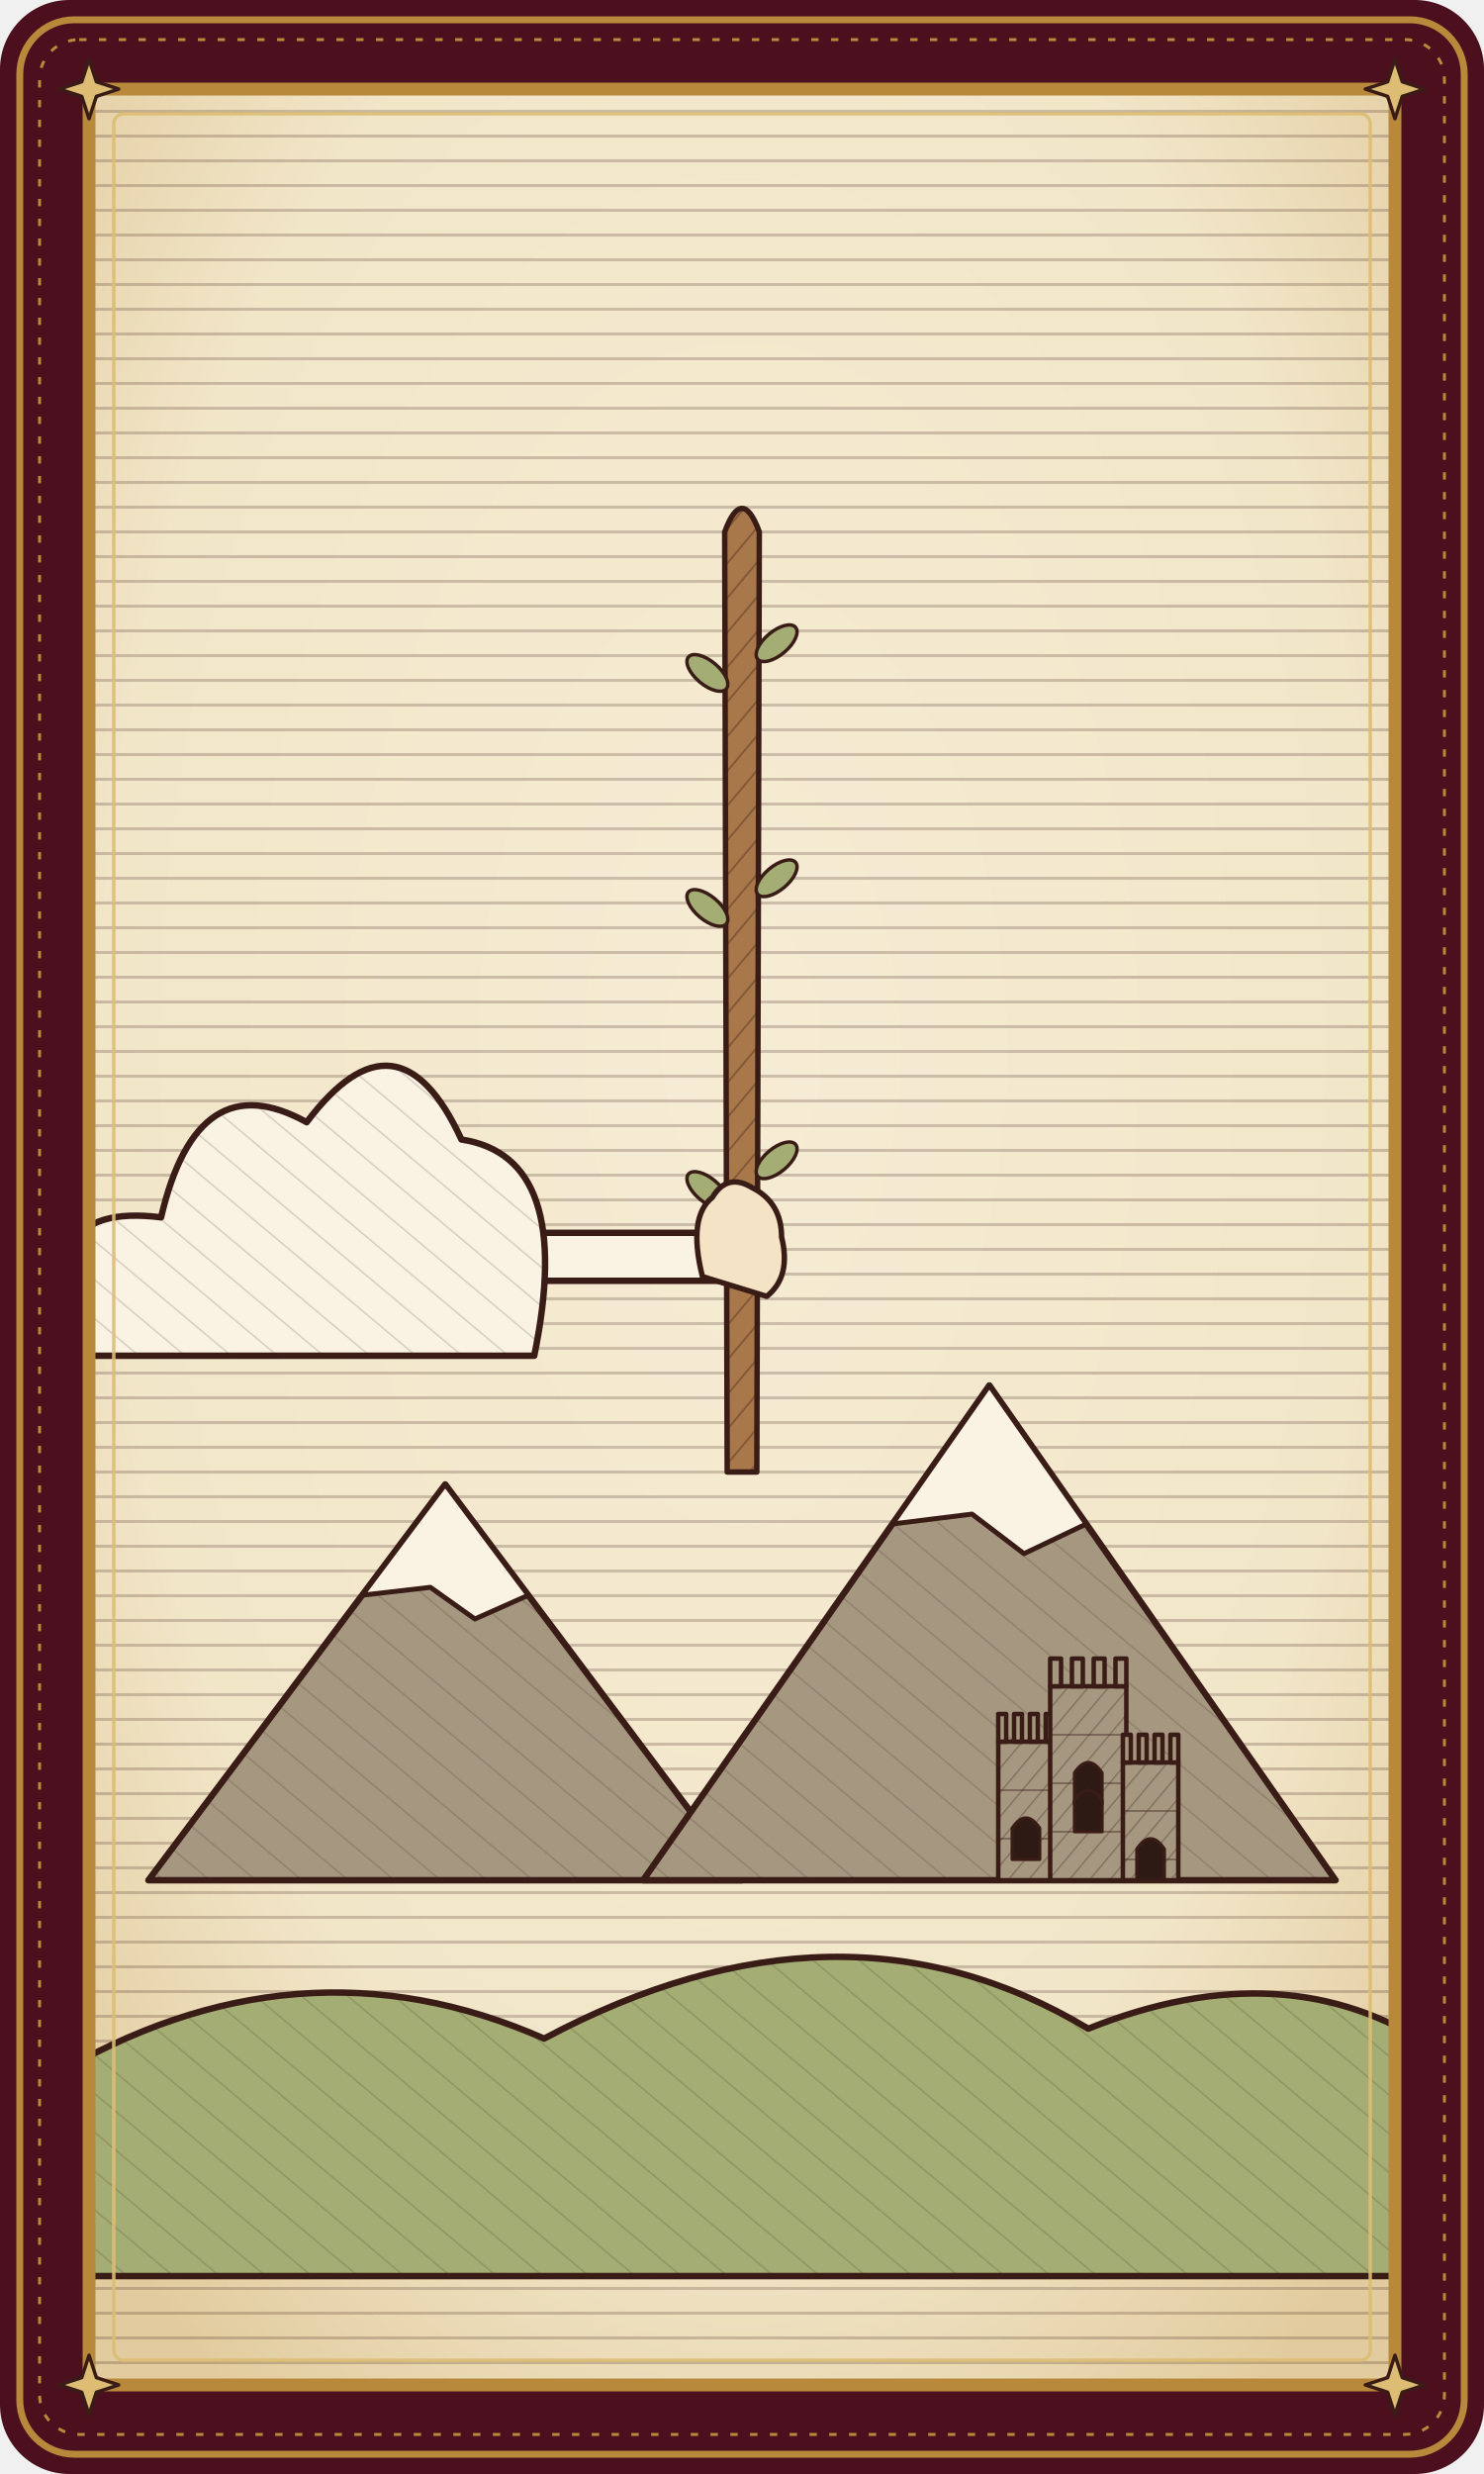
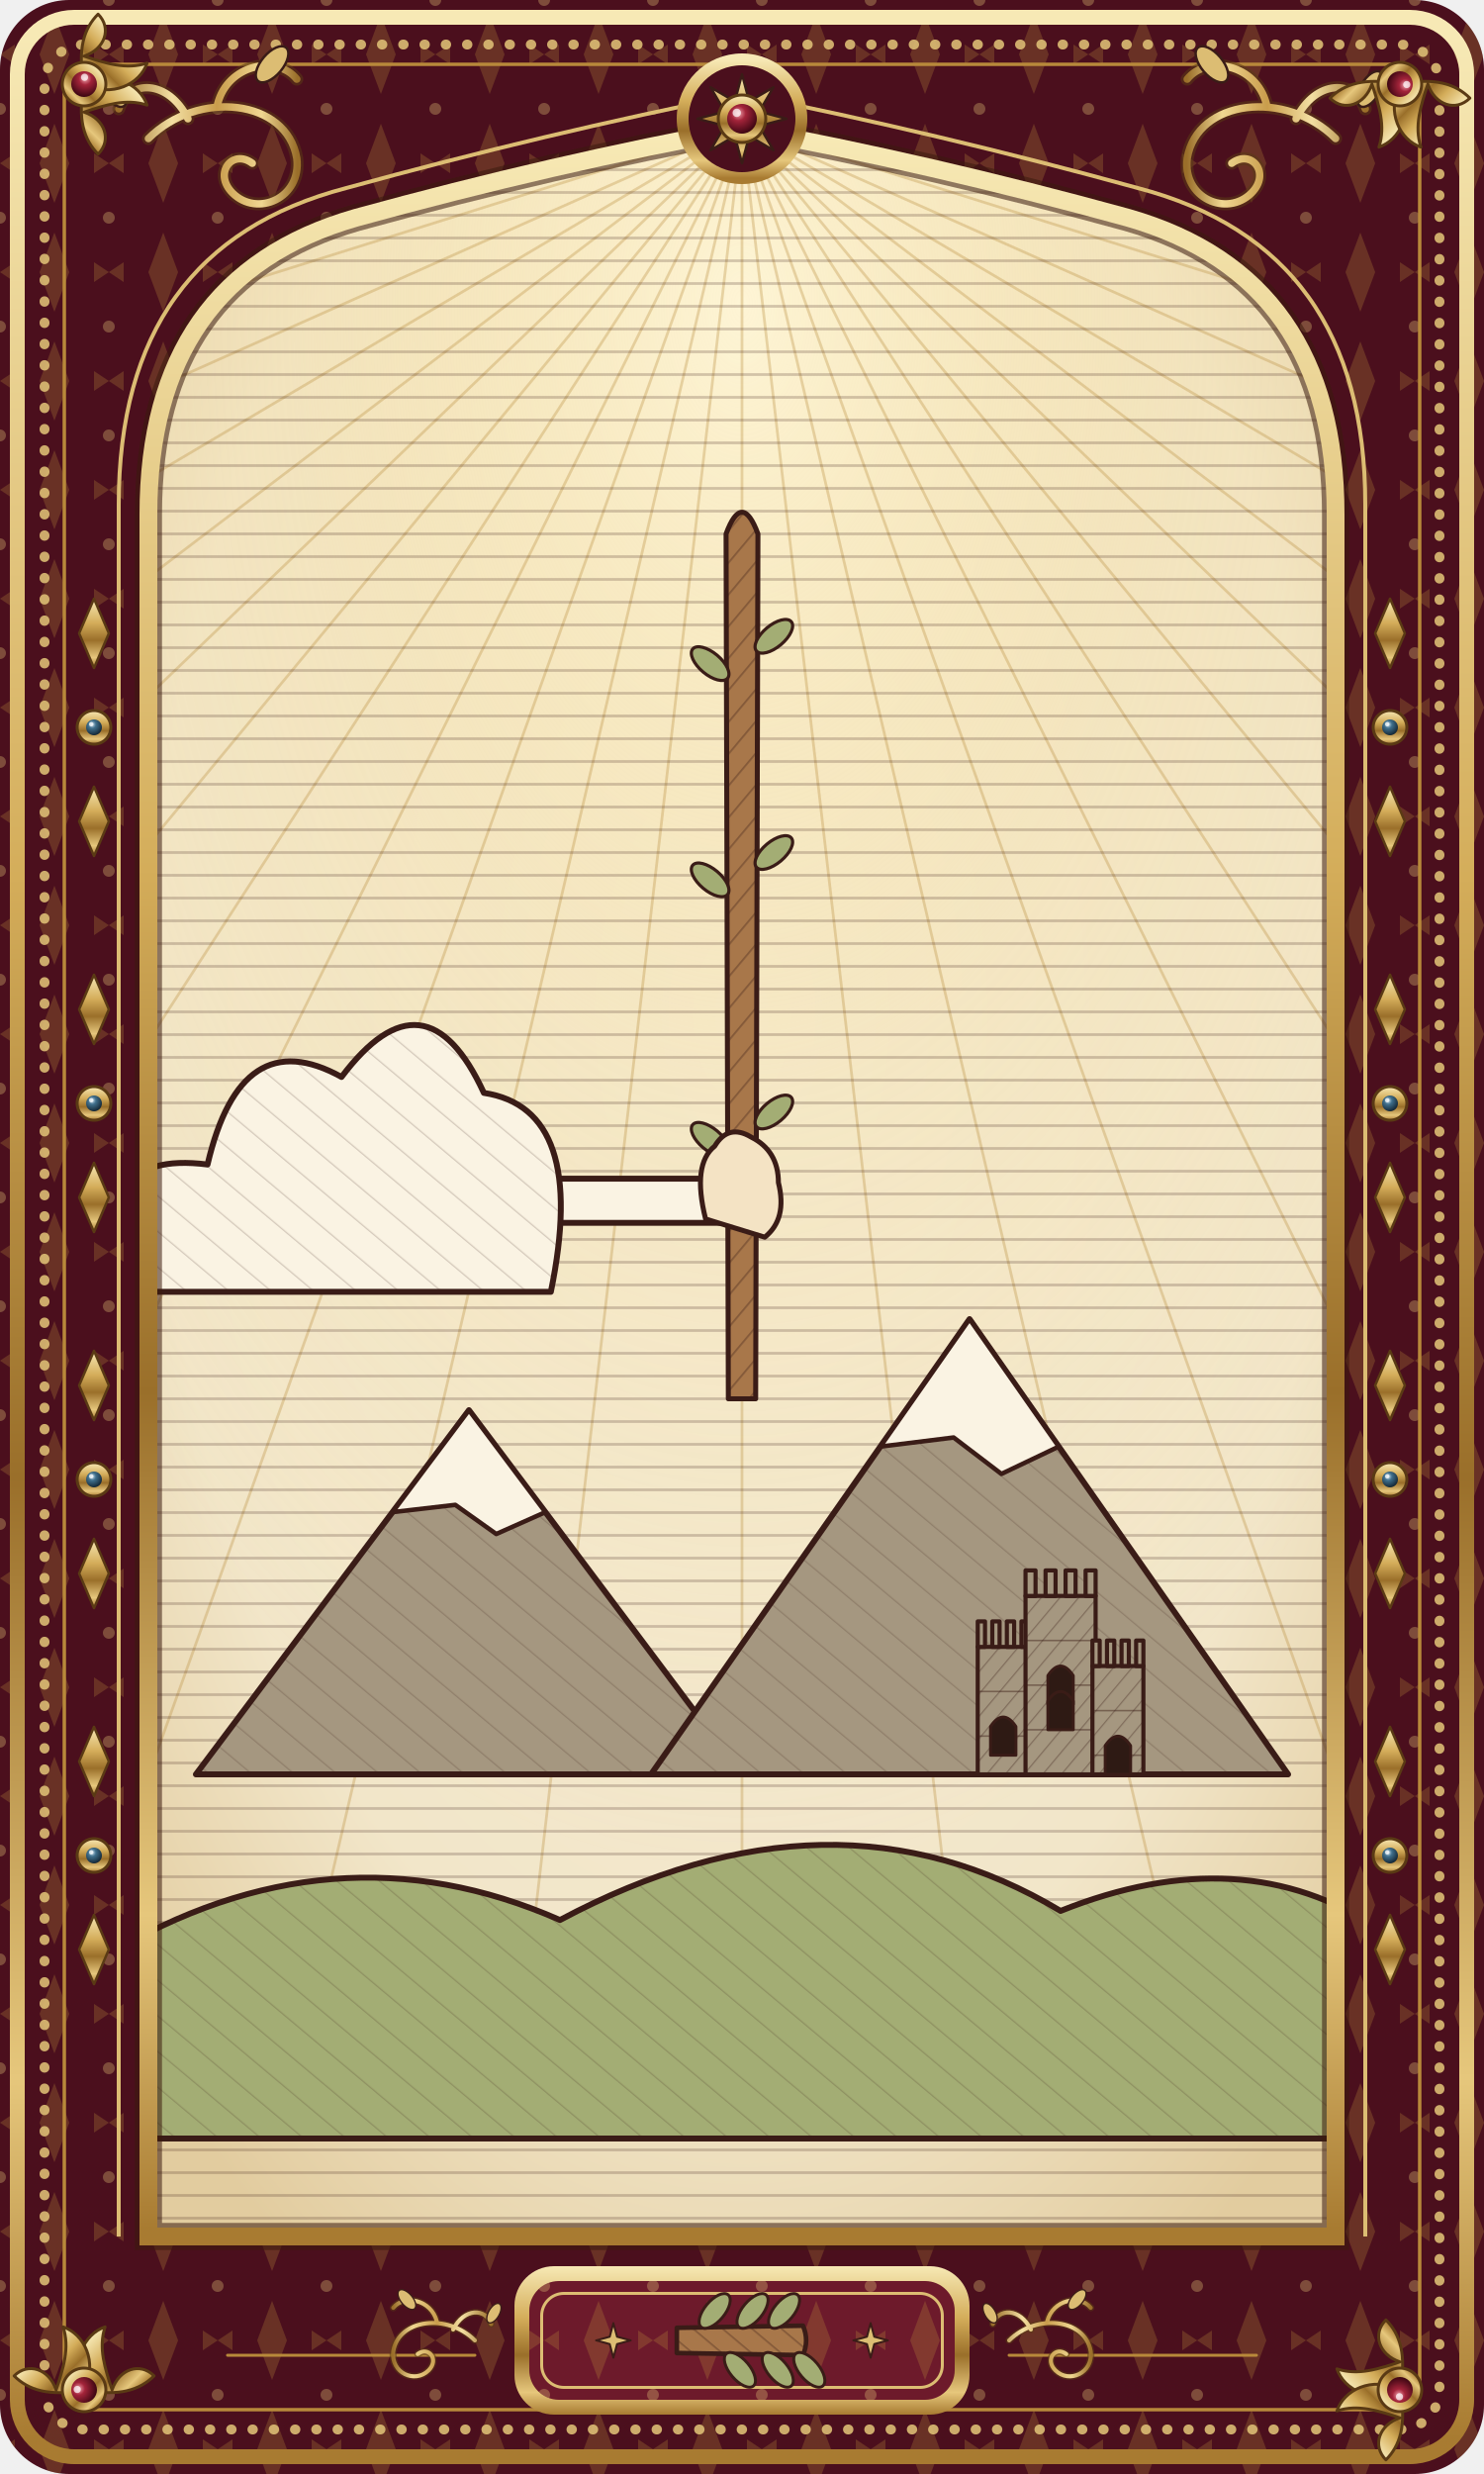
<svg xmlns="http://www.w3.org/2000/svg" width="300" height="500" viewBox="0 0 300 500">
  <defs>
    <pattern id="h" width="4.5" height="4.5" patternUnits="userSpaceOnUse" patternTransform="rotate(40)">
      <line x1="0" y1="0" x2="0" y2="4.5" stroke="#3a1c17" stroke-width="0.8" opacity="0.32" />
    </pattern>
    <pattern id="hx" width="4" height="4" patternUnits="userSpaceOnUse" patternTransform="rotate(35)">
      <path d="M0,0V4M0,0H4" stroke="#3a1c17" stroke-width="0.8" opacity="0.4" />
    </pattern>
    <pattern id="hz" width="8" height="5" patternUnits="userSpaceOnUse">
      <line x1="0" y1="2.5" x2="8" y2="2.5" stroke="#3a1c17" stroke-width="0.6" opacity="0.22" />
    </pattern>
    <pattern id="hl" width="6" height="6" patternUnits="userSpaceOnUse" patternTransform="rotate(-50)">
      <line x1="0" y1="0" x2="0" y2="6" stroke="#3a1c17" stroke-width="0.6" opacity="0.18" />
    </pattern>
    <pattern id="dots" width="7" height="7" patternUnits="userSpaceOnUse">
      <circle cx="2" cy="2" r="0.7" fill="#3a1c17" opacity="0.35" />
      <circle cx="5.5" cy="5" r="0.5" fill="#3a1c17" opacity="0.3" />
    </pattern>
    <pattern id="wv" width="24" height="9" patternUnits="userSpaceOnUse">
      <path d="M0,5 Q6,1 12,5 T24,5" fill="none" stroke="#3a1c17" stroke-width="0.7" opacity="0.4" />
    </pattern>
    <radialGradient id="pg" cx="50%" cy="42%" r="70%">
      <stop offset="0" stop-color="#f6ecd4" />
      <stop offset="0.7" stop-color="#f2e6c9" />
      <stop offset="1" stop-color="#e2cc9f" />
    </radialGradient>
    <radialGradient id="ng" cx="50%" cy="30%" r="80%">
      <stop offset="0" stop-color="#4a3a52" />
      <stop offset="1" stop-color="#2b2238" />
    </radialGradient>
    <linearGradient id="gold" x1="0" y1="0" x2="1" y2="1">
      <stop offset="0" stop-color="#dcbd73" />
      <stop offset="0.5" stop-color="#b8893a" />
      <stop offset="1" stop-color="#8e6626" />
    </linearGradient>
+     <linearGradient id="gv" x1="0" y1="0" x2="0" y2="1">
+       <stop offset="0" stop-color="#f7e9b5" />
+       <stop offset="0.35" stop-color="#d4ad5a" />
+       <stop offset="0.6" stop-color="#9a6f2a" />
+       <stop offset="0.85" stop-color="#e6c77c" />
+       <stop offset="1" stop-color="#a87b31" />
+     </linearGradient>
+     <linearGradient id="gh" x1="0" y1="0" x2="1" y2="0">
+       <stop offset="0" stop-color="#9a6f2a" />
+       <stop offset="0.3" stop-color="#f3dfa2" />
+       <stop offset="0.55" stop-color="#c99d4c" />
+       <stop offset="0.8" stop-color="#f0d791" />
+       <stop offset="1" stop-color="#9a6f2a" />
+     </linearGradient>
+     <radialGradient id="gem" cx="38%" cy="32%" r="70%">
+       <stop offset="0" stop-color="#f2a3ad" />
+       <stop offset="0.35" stop-color="#a3243a" />
+       <stop offset="1" stop-color="#3d0612" />
+     </radialGradient>
+     <radialGradient id="gemb" cx="38%" cy="32%" r="70%">
+       <stop offset="0" stop-color="#cfe2ee" />
+       <stop offset="0.35" stop-color="#3f6f8c" />
+       <stop offset="1" stop-color="#132634" />
+     </radialGradient>
+     <radialGradient id="halo" cx="50%" cy="8%" r="75%">
+       <stop offset="0" stop-color="#fff6d6" stop-opacity="0.9" />
+       <stop offset="0.5" stop-color="#f4dc9a" stop-opacity="0.25" />
+       <stop offset="1" stop-color="#f4dc9a" stop-opacity="0" />
+     </radialGradient>
+     <pattern id="damask" width="22" height="22" patternUnits="userSpaceOnUse">
+       <path d="M11,3 l3,8 l-3,8 l-3,-8Z M0,11 l3,-2 l0,4Z M22,11 l-3,-2 l0,4Z" fill="#b8893a" opacity="0.28" />
+       <circle cx="0" cy="0" r="1.2" fill="#dcbd73" opacity="0.35" />
+       <circle cx="22" cy="22" r="1.2" fill="#dcbd73" opacity="0.35" />
+       <circle cx="22" cy="0" r="1.2" fill="#dcbd73" opacity="0.35" />
+       <circle cx="0" cy="22" r="1.2" fill="#dcbd73" opacity="0.35" />
+     </pattern>
    <clipPath id="panel">
-       <rect x="18" y="18" width="264" height="464" rx="3" />
+       <path d="M30,452 V104 Q30,56 72,44 Q112,33 150,26 Q188,33 228,44 Q270,56 270,104 V452Z" />
    </clipPath>
  </defs>
  <rect x="0" y="0" width="300" height="500" rx="14" fill="#4b0f1d" />
-   <rect x="4" y="4" width="292" height="492" rx="11" fill="none" stroke="#b8893a" stroke-width="1.4" />
-   <rect x="8" y="8" width="284" height="484" rx="8" fill="none" stroke="#b8893a" stroke-width="0.6" stroke-dasharray="1.5 2.5" />
+   <rect x="0" y="0" width="300" height="500" rx="14" fill="url(#damask)" />
+   <rect x="3.5" y="3.5" width="293" height="493" rx="11.5" fill="none" stroke="url(#gv)" stroke-width="3" />
+   <rect x="9" y="9" width="282" height="482" rx="8" fill="none" stroke="#dcbd73" stroke-width="2" stroke-linecap="round" stroke-dasharray="0.1 4.2" opacity="0.9" />
+   <rect x="13" y="13" width="274" height="474" rx="6" fill="none" stroke="#b8893a" stroke-width="0.7" />
+   <path d="M30,452 V104 Q30,56 72,44 Q112,33 150,26 Q188,33 228,44 Q270,56 270,104 V452Z" fill="#f2e6c9" />
  <g clip-path="url(#panel)">
-     <rect x="18" y="18" width="264" height="464" fill="url(#pg)" />
-     <rect x="18" y="18" width="264" height="464" fill="url(#hz)" />
-     <path d="M30,380 L90,300 L150,380Z" fill="#a59780" stroke="#3a1c17" stroke-width="1.3" stroke-linejoin="round" stroke-linecap="round" />
-     <path d="M30,380 L90,300 L150,380Z" fill="url(#hl)" stroke="none" />
-     <path d="M73.2,322.4 L90,300 L106.8,322.4 L96,327.2 L87,320.8Z" fill="#faf3e3" stroke="#3a1c17" stroke-width="1" stroke-linejoin="round" stroke-linecap="round" />
-     <path d="M130,380 L200,280 L270,380Z" fill="#a59780" stroke="#3a1c17" stroke-width="1.3" stroke-linejoin="round" stroke-linecap="round" />
-     <path d="M130,380 L200,280 L270,380Z" fill="url(#hl)" stroke="none" />
-     <path d="M180.4,308 L200,280 L219.6,308 L207,314 L196.5,306Z" fill="#faf3e3" stroke="#3a1c17" stroke-width="1" stroke-linejoin="round" stroke-linecap="round" />
-     <g transform="translate(220 380) scale(0.7 0.7)">
-       <path d="M-26,-40h16v40h-16Z" fill="#a59780" stroke="#3a1c17" stroke-width="1.3" stroke-linejoin="round" stroke-linecap="round" />
-       <path d="M-26,-40h16v40h-16Z" fill="url(#h)" stroke="none" />
-       <path d="M-26,-40 H-10" fill="none" stroke="#3a1c17" stroke-width="0.5" stroke-linecap="round" stroke-linejoin="round" opacity="0.45" />
-       <path d="M-26,-26 H-10" fill="none" stroke="#3a1c17" stroke-width="0.5" stroke-linecap="round" stroke-linejoin="round" opacity="0.45" />
-       <path d="M-26,-12 H-10" fill="none" stroke="#3a1c17" stroke-width="0.5" stroke-linecap="round" stroke-linejoin="round" opacity="0.45" />
-       <path d="M-26,-48h2.286v8h-2.286Z" fill="#a59780" stroke="#3a1c17" stroke-width="1.3" stroke-linejoin="round" stroke-linecap="round" />
-       <path d="M-21.429,-48h2.286v8h-2.286Z" fill="#a59780" stroke="#3a1c17" stroke-width="1.3" stroke-linejoin="round" stroke-linecap="round" />
-       <path d="M-16.857,-48h2.286v8h-2.286Z" fill="#a59780" stroke="#3a1c17" stroke-width="1.3" stroke-linejoin="round" stroke-linecap="round" />
-       <path d="M-12.286,-48h2.286v8h-2.286Z" fill="#a59780" stroke="#3a1c17" stroke-width="1.3" stroke-linejoin="round" stroke-linecap="round" />
-       <path d="M-22,-6 V-15 Q-18,-21 -14,-15 V-6Z" fill="#2e1a14" stroke="#3a1c17" stroke-width="0.9" stroke-linejoin="round" stroke-linecap="round" />
-       <path d="M-11,-56h22v56h-22Z" fill="#a59780" stroke="#3a1c17" stroke-width="1.3" stroke-linejoin="round" stroke-linecap="round" />
-       <path d="M-11,-56h22v56h-22Z" fill="url(#h)" stroke="none" />
-       <path d="M-11,-56 H11" fill="none" stroke="#3a1c17" stroke-width="0.5" stroke-linecap="round" stroke-linejoin="round" opacity="0.45" />
-       <path d="M-11,-42 H11" fill="none" stroke="#3a1c17" stroke-width="0.5" stroke-linecap="round" stroke-linejoin="round" opacity="0.45" />
-       <path d="M-11,-28 H11" fill="none" stroke="#3a1c17" stroke-width="0.5" stroke-linecap="round" stroke-linejoin="round" opacity="0.45" />
-       <path d="M-11,-14 H11" fill="none" stroke="#3a1c17" stroke-width="0.5" stroke-linecap="round" stroke-linejoin="round" opacity="0.45" />
-       <path d="M-11,-64h3.143v8h-3.143Z" fill="#a59780" stroke="#3a1c17" stroke-width="1.3" stroke-linejoin="round" stroke-linecap="round" />
-       <path d="M-4.714,-64h3.143v8h-3.143Z" fill="#a59780" stroke="#3a1c17" stroke-width="1.3" stroke-linejoin="round" stroke-linecap="round" />
-       <path d="M1.571,-64h3.143v8h-3.143Z" fill="#a59780" stroke="#3a1c17" stroke-width="1.3" stroke-linejoin="round" stroke-linecap="round" />
-       <path d="M7.857,-64h3.143v8h-3.143Z" fill="#a59780" stroke="#3a1c17" stroke-width="1.3" stroke-linejoin="round" stroke-linecap="round" />
-       <path d="M-4,-22 V-31 Q0,-37 4,-31 V-22Z" fill="#2e1a14" stroke="#3a1c17" stroke-width="0.9" stroke-linejoin="round" stroke-linecap="round" />
-       <path d="M-4,-14 V-23 Q0,-29 4,-23 V-14Z" fill="#2e1a14" stroke="#3a1c17" stroke-width="0.9" stroke-linejoin="round" stroke-linecap="round" />
-       <path d="M10,-34h16v34h-16Z" fill="#a59780" stroke="#3a1c17" stroke-width="1.3" stroke-linejoin="round" stroke-linecap="round" />
-       <path d="M10,-34h16v34h-16Z" fill="url(#h)" stroke="none" />
-       <path d="M10,-34 H26" fill="none" stroke="#3a1c17" stroke-width="0.5" stroke-linecap="round" stroke-linejoin="round" opacity="0.45" />
-       <path d="M10,-20 H26" fill="none" stroke="#3a1c17" stroke-width="0.5" stroke-linecap="round" stroke-linejoin="round" opacity="0.45" />
-       <path d="M10,-6 H26" fill="none" stroke="#3a1c17" stroke-width="0.5" stroke-linecap="round" stroke-linejoin="round" opacity="0.45" />
-       <path d="M10,-42h2.286v8h-2.286Z" fill="#a59780" stroke="#3a1c17" stroke-width="1.3" stroke-linejoin="round" stroke-linecap="round" />
-       <path d="M14.571,-42h2.286v8h-2.286Z" fill="#a59780" stroke="#3a1c17" stroke-width="1.3" stroke-linejoin="round" stroke-linecap="round" />
-       <path d="M19.143,-42h2.286v8h-2.286Z" fill="#a59780" stroke="#3a1c17" stroke-width="1.3" stroke-linejoin="round" stroke-linecap="round" />
-       <path d="M23.714,-42h2.286v8h-2.286Z" fill="#a59780" stroke="#3a1c17" stroke-width="1.3" stroke-linejoin="round" stroke-linecap="round" />
-       <path d="M14,0 V-9 Q18,-15 22,-9 V0Z" fill="#2e1a14" stroke="#3a1c17" stroke-width="0.9" stroke-linejoin="round" stroke-linecap="round" />
-     </g>
-     <path d="M10,420 Q60,390 110,412 Q170,380 220,410 Q260,394 290,414 V460 H10Z" fill="#a3ad74" stroke="#3a1c17" stroke-width="1.3" stroke-linejoin="round" stroke-linecap="round" />
-     <path d="M10,420 Q60,390 110,412 Q170,380 220,410 Q260,394 290,414 V460 H10Z" fill="url(#hl)" stroke="none" />
-     <g transform="translate(150 250)">
-       <path d="M-3,47.5 L-3.5,-142.5 Q0,-152 3.5,-142.5 L3,47.5Z" fill="#a8774a" stroke="#3a1c17" stroke-width="1.1" stroke-linejoin="round" stroke-linecap="round" />
-       <path d="M-3,47.5 L-3.5,-142.5 Q0,-152 3.5,-142.5 L3,47.5Z" fill="url(#h)" stroke="none" />
-       <ellipse cx="-7" cy="-114" rx="2.4" ry="5" fill="#a3ad74" stroke="#3a1c17" stroke-width="0.7" transform="rotate(-50 -7 -114)" />
-       <ellipse cx="7" cy="-120" rx="2.4" ry="5" fill="#a3ad74" stroke="#3a1c17" stroke-width="0.7" transform="rotate(50 7 -120)" />
-       <ellipse cx="-7" cy="-66.5" rx="2.4" ry="5" fill="#a3ad74" stroke="#3a1c17" stroke-width="0.7" transform="rotate(-50 -7 -66.5)" />
-       <ellipse cx="7" cy="-72.5" rx="2.4" ry="5" fill="#a3ad74" stroke="#3a1c17" stroke-width="0.7" transform="rotate(50 7 -72.5)" />
-       <ellipse cx="-7" cy="-9.5" rx="2.4" ry="5" fill="#a3ad74" stroke="#3a1c17" stroke-width="0.7" transform="rotate(-50 -7 -9.5)" />
-       <ellipse cx="7" cy="-15.5" rx="2.4" ry="5" fill="#a3ad74" stroke="#3a1c17" stroke-width="0.7" transform="rotate(50 7 -15.5)" />
-     </g>
-     <path d="M84,254 H148" fill="none" stroke="#3a1c17" stroke-width="11" stroke-linecap="round" stroke-linejoin="round" />
-     <path d="M84,254 H148" fill="none" stroke="#faf3e3" stroke-width="8.4" stroke-linecap="round" stroke-linejoin="round" />
-     <g transform="translate(150 252)">
-       <path d="M-8,6 q-3,-12 2,-16 q3,-5 8,-2 q6,3 6,10 q2,8 -3,12Z" fill="#f4e3c4" stroke="#3a1c17" stroke-width="1.1" stroke-linejoin="round" stroke-linecap="round" />
-     </g>
-     <path d="M16,274 q-11.04,-31.464 16.56,-27.968 q7.36,-31.464 29.44,-19.228 q18.4,-24.472 31.28,3.496 q23,3.496 14.72,43.7Z" fill="#faf3e3" stroke="#3a1c17" stroke-width="1.3" stroke-linejoin="round" stroke-linecap="round" />
-     <path d="M16,274 q-11.04,-31.464 16.56,-27.968 q7.36,-31.464 29.44,-19.228 q18.4,-24.472 31.28,3.496 q23,3.496 14.72,43.7Z" fill="url(#hl)" stroke="none" />
-   </g>
-   <rect x="18" y="18" width="264" height="464" rx="3" fill="none" stroke="#b8893a" stroke-width="2.6" />
-   <rect x="23" y="23" width="254" height="454" rx="2" fill="none" stroke="#dcbd73" stroke-width="0.7" opacity="0.9" />
-   <path d="M18,12L19.48,16.52L24,18L19.48,19.48L18,24L16.52,19.48L12,18L16.52,16.52Z" fill="#dcbd73" stroke="#3a1c17" stroke-width="0.7" stroke-linejoin="round" stroke-linecap="round" />
-   <path d="M282,12L283.48,16.52L288,18L283.48,19.48L282,24L280.52,19.48L276,18L280.52,16.52Z" fill="#dcbd73" stroke="#3a1c17" stroke-width="0.7" stroke-linejoin="round" stroke-linecap="round" />
-   <path d="M18,476L19.48,480.52L24,482L19.48,483.48L18,488L16.52,483.48L12,482L16.52,480.52Z" fill="#dcbd73" stroke="#3a1c17" stroke-width="0.7" stroke-linejoin="round" stroke-linecap="round" />
-   <path d="M282,476L283.48,480.52L288,482L283.48,483.48L282,488L280.52,483.48L276,482L280.52,480.52Z" fill="#dcbd73" stroke="#3a1c17" stroke-width="0.7" stroke-linejoin="round" stroke-linecap="round" />
+     <g transform="translate(12 9) scale(0.92)">
+       <rect x="18" y="18" width="264" height="464" fill="url(#pg)" />
+       <rect x="18" y="18" width="264" height="464" fill="url(#halo)" />
+       <path d="M150,18 L-262.56,96.7 M150,18 L-250.78,143.6 M150,18 L-233.69,188.83 M150,18 L-211.51,231.8 M150,18 L-184.54,271.93 M150,18 L-153.14,308.7 M150,18 L-117.72,341.62 M150,18 L-78.75,370.24 M150,18 L-36.75,394.2 M150,18 L7.73,413.17 M150,18 L54.09,426.9 M150,18 L101.73,435.22 M150,18 L150,438 M150,18 L198.27,435.22 M150,18 L245.91,426.9 M150,18 L292.27,413.17 M150,18 L336.75,394.2 M150,18 L378.75,370.24 M150,18 L417.72,341.62 M150,18 L453.14,308.7 M150,18 L484.54,271.93 M150,18 L511.51,231.8 M150,18 L533.69,188.83 M150,18 L550.78,143.6 M150,18 L562.56,96.7 " stroke="#b8893a" stroke-width="0.6" opacity="0.32" />
+       <rect x="18" y="18" width="264" height="464" fill="url(#hz)" />
+       <path d="M30,380 L90,300 L150,380Z" fill="#a59780" stroke="#3a1c17" stroke-width="1.3" stroke-linejoin="round" stroke-linecap="round" />
+       <path d="M30,380 L90,300 L150,380Z" fill="url(#hl)" stroke="none" />
+       <path d="M73.2,322.4 L90,300 L106.8,322.4 L96,327.2 L87,320.8Z" fill="#faf3e3" stroke="#3a1c17" stroke-width="1" stroke-linejoin="round" stroke-linecap="round" />
+       <path d="M130,380 L200,280 L270,380Z" fill="#a59780" stroke="#3a1c17" stroke-width="1.3" stroke-linejoin="round" stroke-linecap="round" />
+       <path d="M130,380 L200,280 L270,380Z" fill="url(#hl)" stroke="none" />
+       <path d="M180.4,308 L200,280 L219.6,308 L207,314 L196.5,306Z" fill="#faf3e3" stroke="#3a1c17" stroke-width="1" stroke-linejoin="round" stroke-linecap="round" />
+       <g transform="translate(220 380) scale(0.7 0.7)">
+         <path d="M-26,-40h16v40h-16Z" fill="#a59780" stroke="#3a1c17" stroke-width="1.3" stroke-linejoin="round" stroke-linecap="round" />
+         <path d="M-26,-40h16v40h-16Z" fill="url(#h)" stroke="none" />
+         <path d="M-26,-40 H-10" fill="none" stroke="#3a1c17" stroke-width="0.5" stroke-linecap="round" stroke-linejoin="round" opacity="0.45" />
+         <path d="M-26,-26 H-10" fill="none" stroke="#3a1c17" stroke-width="0.5" stroke-linecap="round" stroke-linejoin="round" opacity="0.45" />
+         <path d="M-26,-12 H-10" fill="none" stroke="#3a1c17" stroke-width="0.5" stroke-linecap="round" stroke-linejoin="round" opacity="0.45" />
+         <path d="M-26,-48h2.286v8h-2.286Z" fill="#a59780" stroke="#3a1c17" stroke-width="1.3" stroke-linejoin="round" stroke-linecap="round" />
+         <path d="M-21.429,-48h2.286v8h-2.286Z" fill="#a59780" stroke="#3a1c17" stroke-width="1.3" stroke-linejoin="round" stroke-linecap="round" />
+         <path d="M-16.857,-48h2.286v8h-2.286Z" fill="#a59780" stroke="#3a1c17" stroke-width="1.3" stroke-linejoin="round" stroke-linecap="round" />
+         <path d="M-12.286,-48h2.286v8h-2.286Z" fill="#a59780" stroke="#3a1c17" stroke-width="1.3" stroke-linejoin="round" stroke-linecap="round" />
+         <path d="M-22,-6 V-15 Q-18,-21 -14,-15 V-6Z" fill="#2e1a14" stroke="#3a1c17" stroke-width="0.9" stroke-linejoin="round" stroke-linecap="round" />
+         <path d="M-11,-56h22v56h-22Z" fill="#a59780" stroke="#3a1c17" stroke-width="1.3" stroke-linejoin="round" stroke-linecap="round" />
+         <path d="M-11,-56h22v56h-22Z" fill="url(#h)" stroke="none" />
+         <path d="M-11,-56 H11" fill="none" stroke="#3a1c17" stroke-width="0.5" stroke-linecap="round" stroke-linejoin="round" opacity="0.45" />
+         <path d="M-11,-42 H11" fill="none" stroke="#3a1c17" stroke-width="0.5" stroke-linecap="round" stroke-linejoin="round" opacity="0.45" />
+         <path d="M-11,-28 H11" fill="none" stroke="#3a1c17" stroke-width="0.5" stroke-linecap="round" stroke-linejoin="round" opacity="0.45" />
+         <path d="M-11,-14 H11" fill="none" stroke="#3a1c17" stroke-width="0.5" stroke-linecap="round" stroke-linejoin="round" opacity="0.45" />
+         <path d="M-11,-64h3.143v8h-3.143Z" fill="#a59780" stroke="#3a1c17" stroke-width="1.3" stroke-linejoin="round" stroke-linecap="round" />
+         <path d="M-4.714,-64h3.143v8h-3.143Z" fill="#a59780" stroke="#3a1c17" stroke-width="1.3" stroke-linejoin="round" stroke-linecap="round" />
+         <path d="M1.571,-64h3.143v8h-3.143Z" fill="#a59780" stroke="#3a1c17" stroke-width="1.3" stroke-linejoin="round" stroke-linecap="round" />
+         <path d="M7.857,-64h3.143v8h-3.143Z" fill="#a59780" stroke="#3a1c17" stroke-width="1.3" stroke-linejoin="round" stroke-linecap="round" />
+         <path d="M-4,-22 V-31 Q0,-37 4,-31 V-22Z" fill="#2e1a14" stroke="#3a1c17" stroke-width="0.9" stroke-linejoin="round" stroke-linecap="round" />
+         <path d="M-4,-14 V-23 Q0,-29 4,-23 V-14Z" fill="#2e1a14" stroke="#3a1c17" stroke-width="0.9" stroke-linejoin="round" stroke-linecap="round" />
+         <path d="M10,-34h16v34h-16Z" fill="#a59780" stroke="#3a1c17" stroke-width="1.3" stroke-linejoin="round" stroke-linecap="round" />
+         <path d="M10,-34h16v34h-16Z" fill="url(#h)" stroke="none" />
+         <path d="M10,-34 H26" fill="none" stroke="#3a1c17" stroke-width="0.5" stroke-linecap="round" stroke-linejoin="round" opacity="0.45" />
+         <path d="M10,-20 H26" fill="none" stroke="#3a1c17" stroke-width="0.5" stroke-linecap="round" stroke-linejoin="round" opacity="0.45" />
+         <path d="M10,-6 H26" fill="none" stroke="#3a1c17" stroke-width="0.5" stroke-linecap="round" stroke-linejoin="round" opacity="0.45" />
+         <path d="M10,-42h2.286v8h-2.286Z" fill="#a59780" stroke="#3a1c17" stroke-width="1.3" stroke-linejoin="round" stroke-linecap="round" />
+         <path d="M14.571,-42h2.286v8h-2.286Z" fill="#a59780" stroke="#3a1c17" stroke-width="1.3" stroke-linejoin="round" stroke-linecap="round" />
+         <path d="M19.143,-42h2.286v8h-2.286Z" fill="#a59780" stroke="#3a1c17" stroke-width="1.3" stroke-linejoin="round" stroke-linecap="round" />
+         <path d="M23.714,-42h2.286v8h-2.286Z" fill="#a59780" stroke="#3a1c17" stroke-width="1.3" stroke-linejoin="round" stroke-linecap="round" />
+         <path d="M14,0 V-9 Q18,-15 22,-9 V0Z" fill="#2e1a14" stroke="#3a1c17" stroke-width="0.9" stroke-linejoin="round" stroke-linecap="round" />
+       </g>
+       <path d="M10,420 Q60,390 110,412 Q170,380 220,410 Q260,394 290,414 V460 H10Z" fill="#a3ad74" stroke="#3a1c17" stroke-width="1.3" stroke-linejoin="round" stroke-linecap="round" />
+       <path d="M10,420 Q60,390 110,412 Q170,380 220,410 Q260,394 290,414 V460 H10Z" fill="url(#hl)" stroke="none" />
+       <g transform="translate(150 250)">
+         <path d="M-3,47.5 L-3.5,-142.5 Q0,-152 3.5,-142.5 L3,47.5Z" fill="#a8774a" stroke="#3a1c17" stroke-width="1.1" stroke-linejoin="round" stroke-linecap="round" />
+         <path d="M-3,47.5 L-3.5,-142.5 Q0,-152 3.5,-142.5 L3,47.5Z" fill="url(#h)" stroke="none" />
+         <ellipse cx="-7" cy="-114" rx="2.4" ry="5" fill="#a3ad74" stroke="#3a1c17" stroke-width="0.7" transform="rotate(-50 -7 -114)" />
+         <ellipse cx="7" cy="-120" rx="2.4" ry="5" fill="#a3ad74" stroke="#3a1c17" stroke-width="0.7" transform="rotate(50 7 -120)" />
+         <ellipse cx="-7" cy="-66.5" rx="2.4" ry="5" fill="#a3ad74" stroke="#3a1c17" stroke-width="0.7" transform="rotate(-50 -7 -66.5)" />
+         <ellipse cx="7" cy="-72.5" rx="2.4" ry="5" fill="#a3ad74" stroke="#3a1c17" stroke-width="0.7" transform="rotate(50 7 -72.5)" />
+         <ellipse cx="-7" cy="-9.5" rx="2.4" ry="5" fill="#a3ad74" stroke="#3a1c17" stroke-width="0.7" transform="rotate(-50 -7 -9.5)" />
+         <ellipse cx="7" cy="-15.5" rx="2.4" ry="5" fill="#a3ad74" stroke="#3a1c17" stroke-width="0.7" transform="rotate(50 7 -15.5)" />
+       </g>
+       <path d="M84,254 H148" fill="none" stroke="#3a1c17" stroke-width="11" stroke-linecap="round" stroke-linejoin="round" />
+       <path d="M84,254 H148" fill="none" stroke="#faf3e3" stroke-width="8.4" stroke-linecap="round" stroke-linejoin="round" />
+       <g transform="translate(150 252)">
+         <path d="M-8,6 q-3,-12 2,-16 q3,-5 8,-2 q6,3 6,10 q2,8 -3,12Z" fill="#f4e3c4" stroke="#3a1c17" stroke-width="1.1" stroke-linejoin="round" stroke-linecap="round" />
+       </g>
+       <path d="M16,274 q-11.04,-31.464 16.56,-27.968 q7.36,-31.464 29.44,-19.228 q18.4,-24.472 31.28,3.496 q23,3.496 14.72,43.7Z" fill="#faf3e3" stroke="#3a1c17" stroke-width="1.3" stroke-linejoin="round" stroke-linecap="round" />
+       <path d="M16,274 q-11.04,-31.464 16.56,-27.968 q7.36,-31.464 29.44,-19.228 q18.4,-24.472 31.28,3.496 q23,3.496 14.72,43.7Z" fill="url(#hl)" stroke="none" />
+     </g>
+   </g>
+   <path d="M30,452 V104 Q30,56 72,44 Q112,33 150,26 Q188,33 228,44 Q270,56 270,104 V452Z" fill="none" stroke="#3a1a0c" stroke-width="5.5" opacity="0.55" />
+   <path d="M30,452 V104 Q30,56 72,44 Q112,33 150,26 Q188,33 228,44 Q270,56 270,104 V452Z" fill="none" stroke="url(#gv)" stroke-width="3.6" />
+   <path d="M24,452 V102 Q24,50 70,38 Q110,27 150,19 Q190,27 230,38 Q276,50 276,102 V452" fill="none" stroke="#dcbd73" stroke-width="0.8" />
+   <g transform="translate(30 28)">
+     <g transform="">
+       <path d="M0,0 C10,-10 28,-8 30,4 C31,12 22,16 17,11 C13,7 17,2 21,5 M8,-4 C4,-12 -4,-12 -6,-6 M14,-7 C16,-15 26,-17 30,-12" fill="none" stroke="#5a3a14" stroke-width="2.6" stroke-linecap="round" stroke-linejoin="round" opacity="0.55" />
+       <path d="M0,0 C10,-10 28,-8 30,4 C31,12 22,16 17,11 C13,7 17,2 21,5 M8,-4 C4,-12 -4,-12 -6,-6 M14,-7 C16,-15 26,-17 30,-12" fill="none" stroke="url(#gh)" stroke-width="1.5" stroke-linecap="round" stroke-linejoin="round" />
+       <ellipse cx="25" cy="-15" rx="2.2" ry="4.4" fill="#dcbd73" stroke="#3a1c17" stroke-width="0.5" transform="rotate(40 25 -15)" />
+       <ellipse cx="-7" cy="-10" rx="2" ry="4" fill="#dcbd73" stroke="#3a1c17" stroke-width="0.5" transform="rotate(-30 -7 -10)" />
+     </g>
+   </g>
+   <g transform="translate(270 28)">
+     <g transform="scale(-1 1)">
+       <path d="M0,0 C10,-10 28,-8 30,4 C31,12 22,16 17,11 C13,7 17,2 21,5 M8,-4 C4,-12 -4,-12 -6,-6 M14,-7 C16,-15 26,-17 30,-12" fill="none" stroke="#5a3a14" stroke-width="2.6" stroke-linecap="round" stroke-linejoin="round" opacity="0.55" />
+       <path d="M0,0 C10,-10 28,-8 30,4 C31,12 22,16 17,11 C13,7 17,2 21,5 M8,-4 C4,-12 -4,-12 -6,-6 M14,-7 C16,-15 26,-17 30,-12" fill="none" stroke="url(#gh)" stroke-width="1.5" stroke-linecap="round" stroke-linejoin="round" />
+       <ellipse cx="25" cy="-15" rx="2.2" ry="4.4" fill="#dcbd73" stroke="#3a1c17" stroke-width="0.5" transform="rotate(40 25 -15)" />
+       <ellipse cx="-7" cy="-10" rx="2" ry="4" fill="#dcbd73" stroke="#3a1c17" stroke-width="0.5" transform="rotate(-30 -7 -10)" />
+     </g>
+   </g>
+   <path d="M19,121 L22,128 L19,135 L16,128Z" fill="url(#gv)" stroke="#5a3a14" stroke-width="0.5" stroke-linejoin="round" stroke-linecap="round" />
+   <path d="M281,121 L284,128 L281,135 L278,128Z" fill="url(#gv)" stroke="#5a3a14" stroke-width="0.5" stroke-linejoin="round" stroke-linecap="round" />
+   <circle cx="19" cy="147" r="3.4" fill="url(#gv)" stroke="#5a3a14" stroke-width="0.6" />
+   <circle cx="19" cy="147" r="1.6" fill="url(#gemb)" />
+   <circle cx="18.44" cy="146.36" r="0.448" fill="#fff" opacity="0.7" />
+   <circle cx="281" cy="147" r="3.4" fill="url(#gv)" stroke="#5a3a14" stroke-width="0.6" />
+   <circle cx="281" cy="147" r="1.6" fill="url(#gemb)" />
+   <circle cx="280.44" cy="146.36" r="0.448" fill="#fff" opacity="0.7" />
+   <path d="M19,159 L22,166 L19,173 L16,166Z" fill="url(#gv)" stroke="#5a3a14" stroke-width="0.5" stroke-linejoin="round" stroke-linecap="round" />
+   <path d="M281,159 L284,166 L281,173 L278,166Z" fill="url(#gv)" stroke="#5a3a14" stroke-width="0.5" stroke-linejoin="round" stroke-linecap="round" />
+   <path d="M19,197 L22,204 L19,211 L16,204Z" fill="url(#gv)" stroke="#5a3a14" stroke-width="0.5" stroke-linejoin="round" stroke-linecap="round" />
+   <path d="M281,197 L284,204 L281,211 L278,204Z" fill="url(#gv)" stroke="#5a3a14" stroke-width="0.5" stroke-linejoin="round" stroke-linecap="round" />
+   <circle cx="19" cy="223" r="3.4" fill="url(#gv)" stroke="#5a3a14" stroke-width="0.6" />
+   <circle cx="19" cy="223" r="1.6" fill="url(#gemb)" />
+   <circle cx="18.44" cy="222.36" r="0.448" fill="#fff" opacity="0.7" />
+   <circle cx="281" cy="223" r="3.4" fill="url(#gv)" stroke="#5a3a14" stroke-width="0.6" />
+   <circle cx="281" cy="223" r="1.6" fill="url(#gemb)" />
+   <circle cx="280.44" cy="222.36" r="0.448" fill="#fff" opacity="0.7" />
+   <path d="M19,235 L22,242 L19,249 L16,242Z" fill="url(#gv)" stroke="#5a3a14" stroke-width="0.5" stroke-linejoin="round" stroke-linecap="round" />
+   <path d="M281,235 L284,242 L281,249 L278,242Z" fill="url(#gv)" stroke="#5a3a14" stroke-width="0.5" stroke-linejoin="round" stroke-linecap="round" />
+   <path d="M19,273 L22,280 L19,287 L16,280Z" fill="url(#gv)" stroke="#5a3a14" stroke-width="0.5" stroke-linejoin="round" stroke-linecap="round" />
+   <path d="M281,273 L284,280 L281,287 L278,280Z" fill="url(#gv)" stroke="#5a3a14" stroke-width="0.5" stroke-linejoin="round" stroke-linecap="round" />
+   <circle cx="19" cy="299" r="3.4" fill="url(#gv)" stroke="#5a3a14" stroke-width="0.6" />
+   <circle cx="19" cy="299" r="1.6" fill="url(#gemb)" />
+   <circle cx="18.44" cy="298.36" r="0.448" fill="#fff" opacity="0.7" />
+   <circle cx="281" cy="299" r="3.4" fill="url(#gv)" stroke="#5a3a14" stroke-width="0.6" />
+   <circle cx="281" cy="299" r="1.6" fill="url(#gemb)" />
+   <circle cx="280.44" cy="298.36" r="0.448" fill="#fff" opacity="0.7" />
+   <path d="M19,311 L22,318 L19,325 L16,318Z" fill="url(#gv)" stroke="#5a3a14" stroke-width="0.5" stroke-linejoin="round" stroke-linecap="round" />
+   <path d="M281,311 L284,318 L281,325 L278,318Z" fill="url(#gv)" stroke="#5a3a14" stroke-width="0.5" stroke-linejoin="round" stroke-linecap="round" />
+   <path d="M19,349 L22,356 L19,363 L16,356Z" fill="url(#gv)" stroke="#5a3a14" stroke-width="0.5" stroke-linejoin="round" stroke-linecap="round" />
+   <path d="M281,349 L284,356 L281,363 L278,356Z" fill="url(#gv)" stroke="#5a3a14" stroke-width="0.5" stroke-linejoin="round" stroke-linecap="round" />
+   <circle cx="19" cy="375" r="3.4" fill="url(#gv)" stroke="#5a3a14" stroke-width="0.6" />
+   <circle cx="19" cy="375" r="1.6" fill="url(#gemb)" />
+   <circle cx="18.44" cy="374.36" r="0.448" fill="#fff" opacity="0.7" />
+   <circle cx="281" cy="375" r="3.4" fill="url(#gv)" stroke="#5a3a14" stroke-width="0.6" />
+   <circle cx="281" cy="375" r="1.6" fill="url(#gemb)" />
+   <circle cx="280.44" cy="374.36" r="0.448" fill="#fff" opacity="0.7" />
+   <path d="M19,387 L22,394 L19,401 L16,394Z" fill="url(#gv)" stroke="#5a3a14" stroke-width="0.5" stroke-linejoin="round" stroke-linecap="round" />
+   <path d="M281,387 L284,394 L281,401 L278,394Z" fill="url(#gv)" stroke="#5a3a14" stroke-width="0.5" stroke-linejoin="round" stroke-linecap="round" />
+   <circle cx="150" cy="24" r="12" fill="#4b0f1d" stroke="url(#gv)" stroke-width="2.4" />
+   <path d="M150,15L151.45,20.51L156.36,17.64L153.49,22.55L159,24L153.49,25.45L156.36,30.36L151.45,27.49L150,33L148.55,27.49L143.64,30.36L146.51,25.45L141,24L146.51,22.55L143.64,17.64L148.55,20.51Z" fill="url(#gv)" stroke="#3a1c17" stroke-width="0.5" stroke-linejoin="round" stroke-linecap="round" />
+   <circle cx="150" cy="24" r="4.8" fill="url(#gv)" stroke="#5a3a14" stroke-width="0.6" />
+   <circle cx="150" cy="24" r="3" fill="url(#gem)" />
+   <circle cx="148.95" cy="22.8" r="0.84" fill="#fff" opacity="0.7" />
+   <g transform="translate(17 17) rotate(45)">
+     <path d="M0,0 C2,-6 8,-8 12,-6 C8,-4 6,0 4,4 C8,2 12,4 12,8 C8,8 4,6 0,0Z" fill="url(#gv)" stroke="#5a3a14" stroke-width="0.6" stroke-linejoin="round" stroke-linecap="round" />
+     <path d="M0,0 C6,-2 8,-8 6,-12 C4,-8 0,-6 -4,-4 C-2,-8 -4,-12 -8,-12 C-8,-8 -6,-4 0,0Z" fill="url(#gv)" stroke="#5a3a14" stroke-width="0.6" stroke-linejoin="round" stroke-linecap="round" />
+     <circle cx="0" cy="0" r="4.4" fill="url(#gv)" stroke="#5a3a14" stroke-width="0.6" />
+     <circle cx="0" cy="0" r="2.6" fill="url(#gem)" />
+     <circle cx="-0.91" cy="-1.04" r="0.728" fill="#fff" opacity="0.7" />
+   </g>
+   <g transform="translate(283 17) rotate(135)">
+     <path d="M0,0 C2,-6 8,-8 12,-6 C8,-4 6,0 4,4 C8,2 12,4 12,8 C8,8 4,6 0,0Z" fill="url(#gv)" stroke="#5a3a14" stroke-width="0.6" stroke-linejoin="round" stroke-linecap="round" />
+     <path d="M0,0 C6,-2 8,-8 6,-12 C4,-8 0,-6 -4,-4 C-2,-8 -4,-12 -8,-12 C-8,-8 -6,-4 0,0Z" fill="url(#gv)" stroke="#5a3a14" stroke-width="0.6" stroke-linejoin="round" stroke-linecap="round" />
+     <circle cx="0" cy="0" r="4.4" fill="url(#gv)" stroke="#5a3a14" stroke-width="0.6" />
+     <circle cx="0" cy="0" r="2.6" fill="url(#gem)" />
+     <circle cx="-0.91" cy="-1.04" r="0.728" fill="#fff" opacity="0.7" />
+   </g>
+   <g transform="translate(17 483) rotate(-45)">
+     <path d="M0,0 C2,-6 8,-8 12,-6 C8,-4 6,0 4,4 C8,2 12,4 12,8 C8,8 4,6 0,0Z" fill="url(#gv)" stroke="#5a3a14" stroke-width="0.6" stroke-linejoin="round" stroke-linecap="round" />
+     <path d="M0,0 C6,-2 8,-8 6,-12 C4,-8 0,-6 -4,-4 C-2,-8 -4,-12 -8,-12 C-8,-8 -6,-4 0,0Z" fill="url(#gv)" stroke="#5a3a14" stroke-width="0.6" stroke-linejoin="round" stroke-linecap="round" />
+     <circle cx="0" cy="0" r="4.4" fill="url(#gv)" stroke="#5a3a14" stroke-width="0.6" />
+     <circle cx="0" cy="0" r="2.6" fill="url(#gem)" />
+     <circle cx="-0.91" cy="-1.04" r="0.728" fill="#fff" opacity="0.7" />
+   </g>
+   <g transform="translate(283 483) rotate(-135)">
+     <path d="M0,0 C2,-6 8,-8 12,-6 C8,-4 6,0 4,4 C8,2 12,4 12,8 C8,8 4,6 0,0Z" fill="url(#gv)" stroke="#5a3a14" stroke-width="0.6" stroke-linejoin="round" stroke-linecap="round" />
+     <path d="M0,0 C6,-2 8,-8 6,-12 C4,-8 0,-6 -4,-4 C-2,-8 -4,-12 -8,-12 C-8,-8 -6,-4 0,0Z" fill="url(#gv)" stroke="#5a3a14" stroke-width="0.6" stroke-linejoin="round" stroke-linecap="round" />
+     <circle cx="0" cy="0" r="4.4" fill="url(#gv)" stroke="#5a3a14" stroke-width="0.6" />
+     <circle cx="0" cy="0" r="2.6" fill="url(#gem)" />
+     <circle cx="-0.91" cy="-1.04" r="0.728" fill="#fff" opacity="0.7" />
+   </g>
+   <path d="M40,471 H96 M204,471 H260" fill="none" stroke="url(#gh)" stroke-width="1.2" stroke-linecap="round" stroke-linejoin="round" />
+   <path d="M46,476 H96 M204,476 H254" fill="none" stroke="#b8893a" stroke-width="0.6" stroke-linecap="round" stroke-linejoin="round" />
+   <g transform="translate(96 473)">
+     <g transform="scale(0.55)">
+       <g transform="scale(-1 1)">
+         <path d="M0,0 C10,-10 28,-8 30,4 C31,12 22,16 17,11 C13,7 17,2 21,5 M8,-4 C4,-12 -4,-12 -6,-6 M14,-7 C16,-15 26,-17 30,-12" fill="none" stroke="#5a3a14" stroke-width="2.6" stroke-linecap="round" stroke-linejoin="round" opacity="0.55" />
+         <path d="M0,0 C10,-10 28,-8 30,4 C31,12 22,16 17,11 C13,7 17,2 21,5 M8,-4 C4,-12 -4,-12 -6,-6 M14,-7 C16,-15 26,-17 30,-12" fill="none" stroke="url(#gh)" stroke-width="1.5" stroke-linecap="round" stroke-linejoin="round" />
+         <ellipse cx="25" cy="-15" rx="2.2" ry="4.4" fill="#dcbd73" stroke="#3a1c17" stroke-width="0.5" transform="rotate(40 25 -15)" />
+         <ellipse cx="-7" cy="-10" rx="2" ry="4" fill="#dcbd73" stroke="#3a1c17" stroke-width="0.5" transform="rotate(-30 -7 -10)" />
+       </g>
+     </g>
+   </g>
+   <g transform="translate(204 473)">
+     <g transform="scale(0.55)">
+       <g transform="">
+         <path d="M0,0 C10,-10 28,-8 30,4 C31,12 22,16 17,11 C13,7 17,2 21,5 M8,-4 C4,-12 -4,-12 -6,-6 M14,-7 C16,-15 26,-17 30,-12" fill="none" stroke="#5a3a14" stroke-width="2.6" stroke-linecap="round" stroke-linejoin="round" opacity="0.55" />
+         <path d="M0,0 C10,-10 28,-8 30,4 C31,12 22,16 17,11 C13,7 17,2 21,5 M8,-4 C4,-12 -4,-12 -6,-6 M14,-7 C16,-15 26,-17 30,-12" fill="none" stroke="url(#gh)" stroke-width="1.5" stroke-linecap="round" stroke-linejoin="round" />
+         <ellipse cx="25" cy="-15" rx="2.2" ry="4.4" fill="#dcbd73" stroke="#3a1c17" stroke-width="0.5" transform="rotate(40 25 -15)" />
+         <ellipse cx="-7" cy="-10" rx="2" ry="4" fill="#dcbd73" stroke="#3a1c17" stroke-width="0.5" transform="rotate(-30 -7 -10)" />
+       </g>
+     </g>
+   </g>
+   <rect x="104" y="458" width="92" height="30" rx="8" fill="url(#gv)" />
+   <rect x="107" y="461" width="86" height="24" rx="6" fill="#6d1a2b" />
+   <rect x="107" y="461" width="86" height="24" rx="6" fill="url(#damask)" />
+   <rect x="109.5" y="463.5" width="81" height="19" rx="4.5" fill="none" stroke="#dcbd73" stroke-width="0.6" />
+   <g transform="translate(150 473)">
+     <g transform="scale(0.85) translate(-8 0) rotate(90)">
+       <path d="M-3,7.5 L-3.5,-22.5 Q0,-24 3.5,-22.5 L3,7.5Z" fill="#a8774a" stroke="#3a1c17" stroke-width="1.1" stroke-linejoin="round" stroke-linecap="round" />
+       <path d="M-3,7.5 L-3.5,-22.5 Q0,-24 3.5,-22.5 L3,7.5Z" fill="url(#h)" stroke="none" />
+       <ellipse cx="-7" cy="-18" rx="2.4" ry="5" fill="#a3ad74" stroke="#3a1c17" stroke-width="0.7" transform="rotate(-50 -7 -18)" />
+       <ellipse cx="7" cy="-24" rx="2.4" ry="5" fill="#a3ad74" stroke="#3a1c17" stroke-width="0.7" transform="rotate(50 7 -24)" />
+       <ellipse cx="-7" cy="-10.5" rx="2.4" ry="5" fill="#a3ad74" stroke="#3a1c17" stroke-width="0.7" transform="rotate(-50 -7 -10.5)" />
+       <ellipse cx="7" cy="-16.5" rx="2.4" ry="5" fill="#a3ad74" stroke="#3a1c17" stroke-width="0.7" transform="rotate(50 7 -16.5)" />
+       <ellipse cx="-7" cy="-1.5" rx="2.4" ry="5" fill="#a3ad74" stroke="#3a1c17" stroke-width="0.7" transform="rotate(-50 -7 -1.5)" />
+       <ellipse cx="7" cy="-7.5" rx="2.4" ry="5" fill="#a3ad74" stroke="#3a1c17" stroke-width="0.7" transform="rotate(50 7 -7.5)" />
+     </g>
+   </g>
+   <path d="M124,469.5L124.74,472.26L127.5,473L124.74,473.74L124,476.5L123.26,473.74L120.5,473L123.26,472.26Z" fill="#dcbd73" stroke="#3a1c17" stroke-width="0.4" stroke-linejoin="round" stroke-linecap="round" />
+   <path d="M176,469.5L176.74,472.26L179.5,473L176.74,473.74L176,476.5L175.26,473.74L172.5,473L175.26,472.26Z" fill="#dcbd73" stroke="#3a1c17" stroke-width="0.4" stroke-linejoin="round" stroke-linecap="round" />
</svg>
